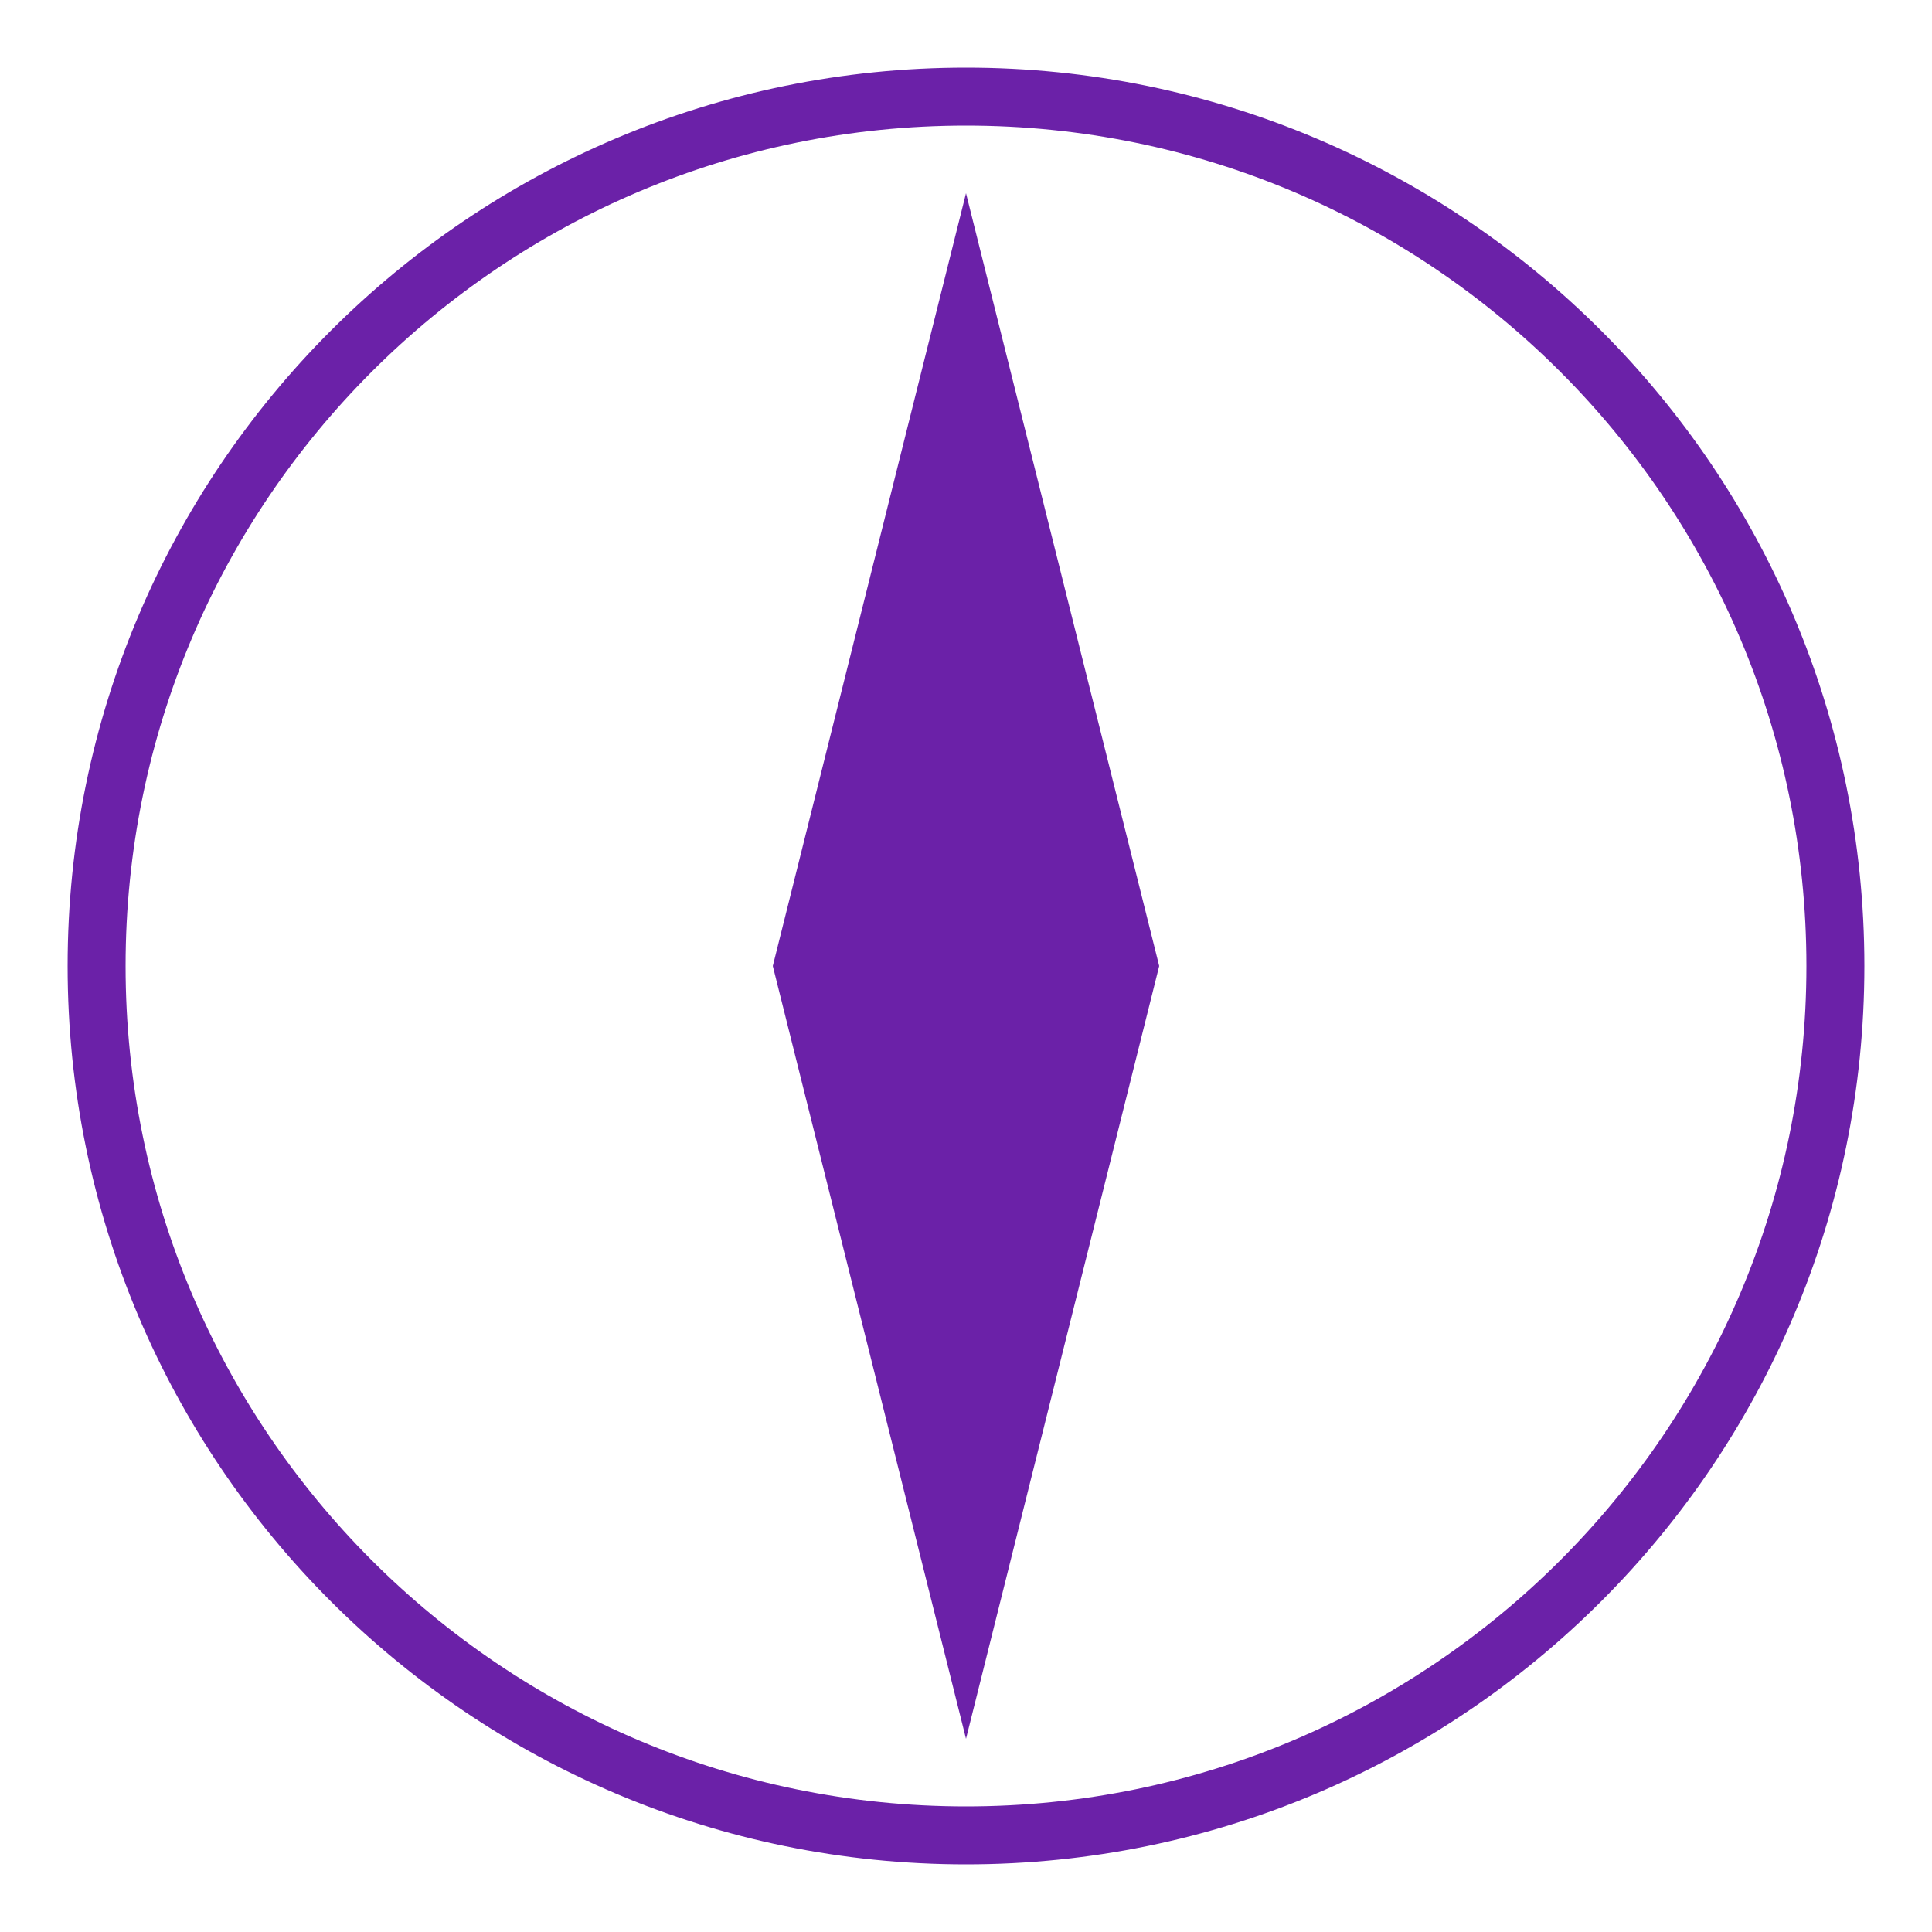
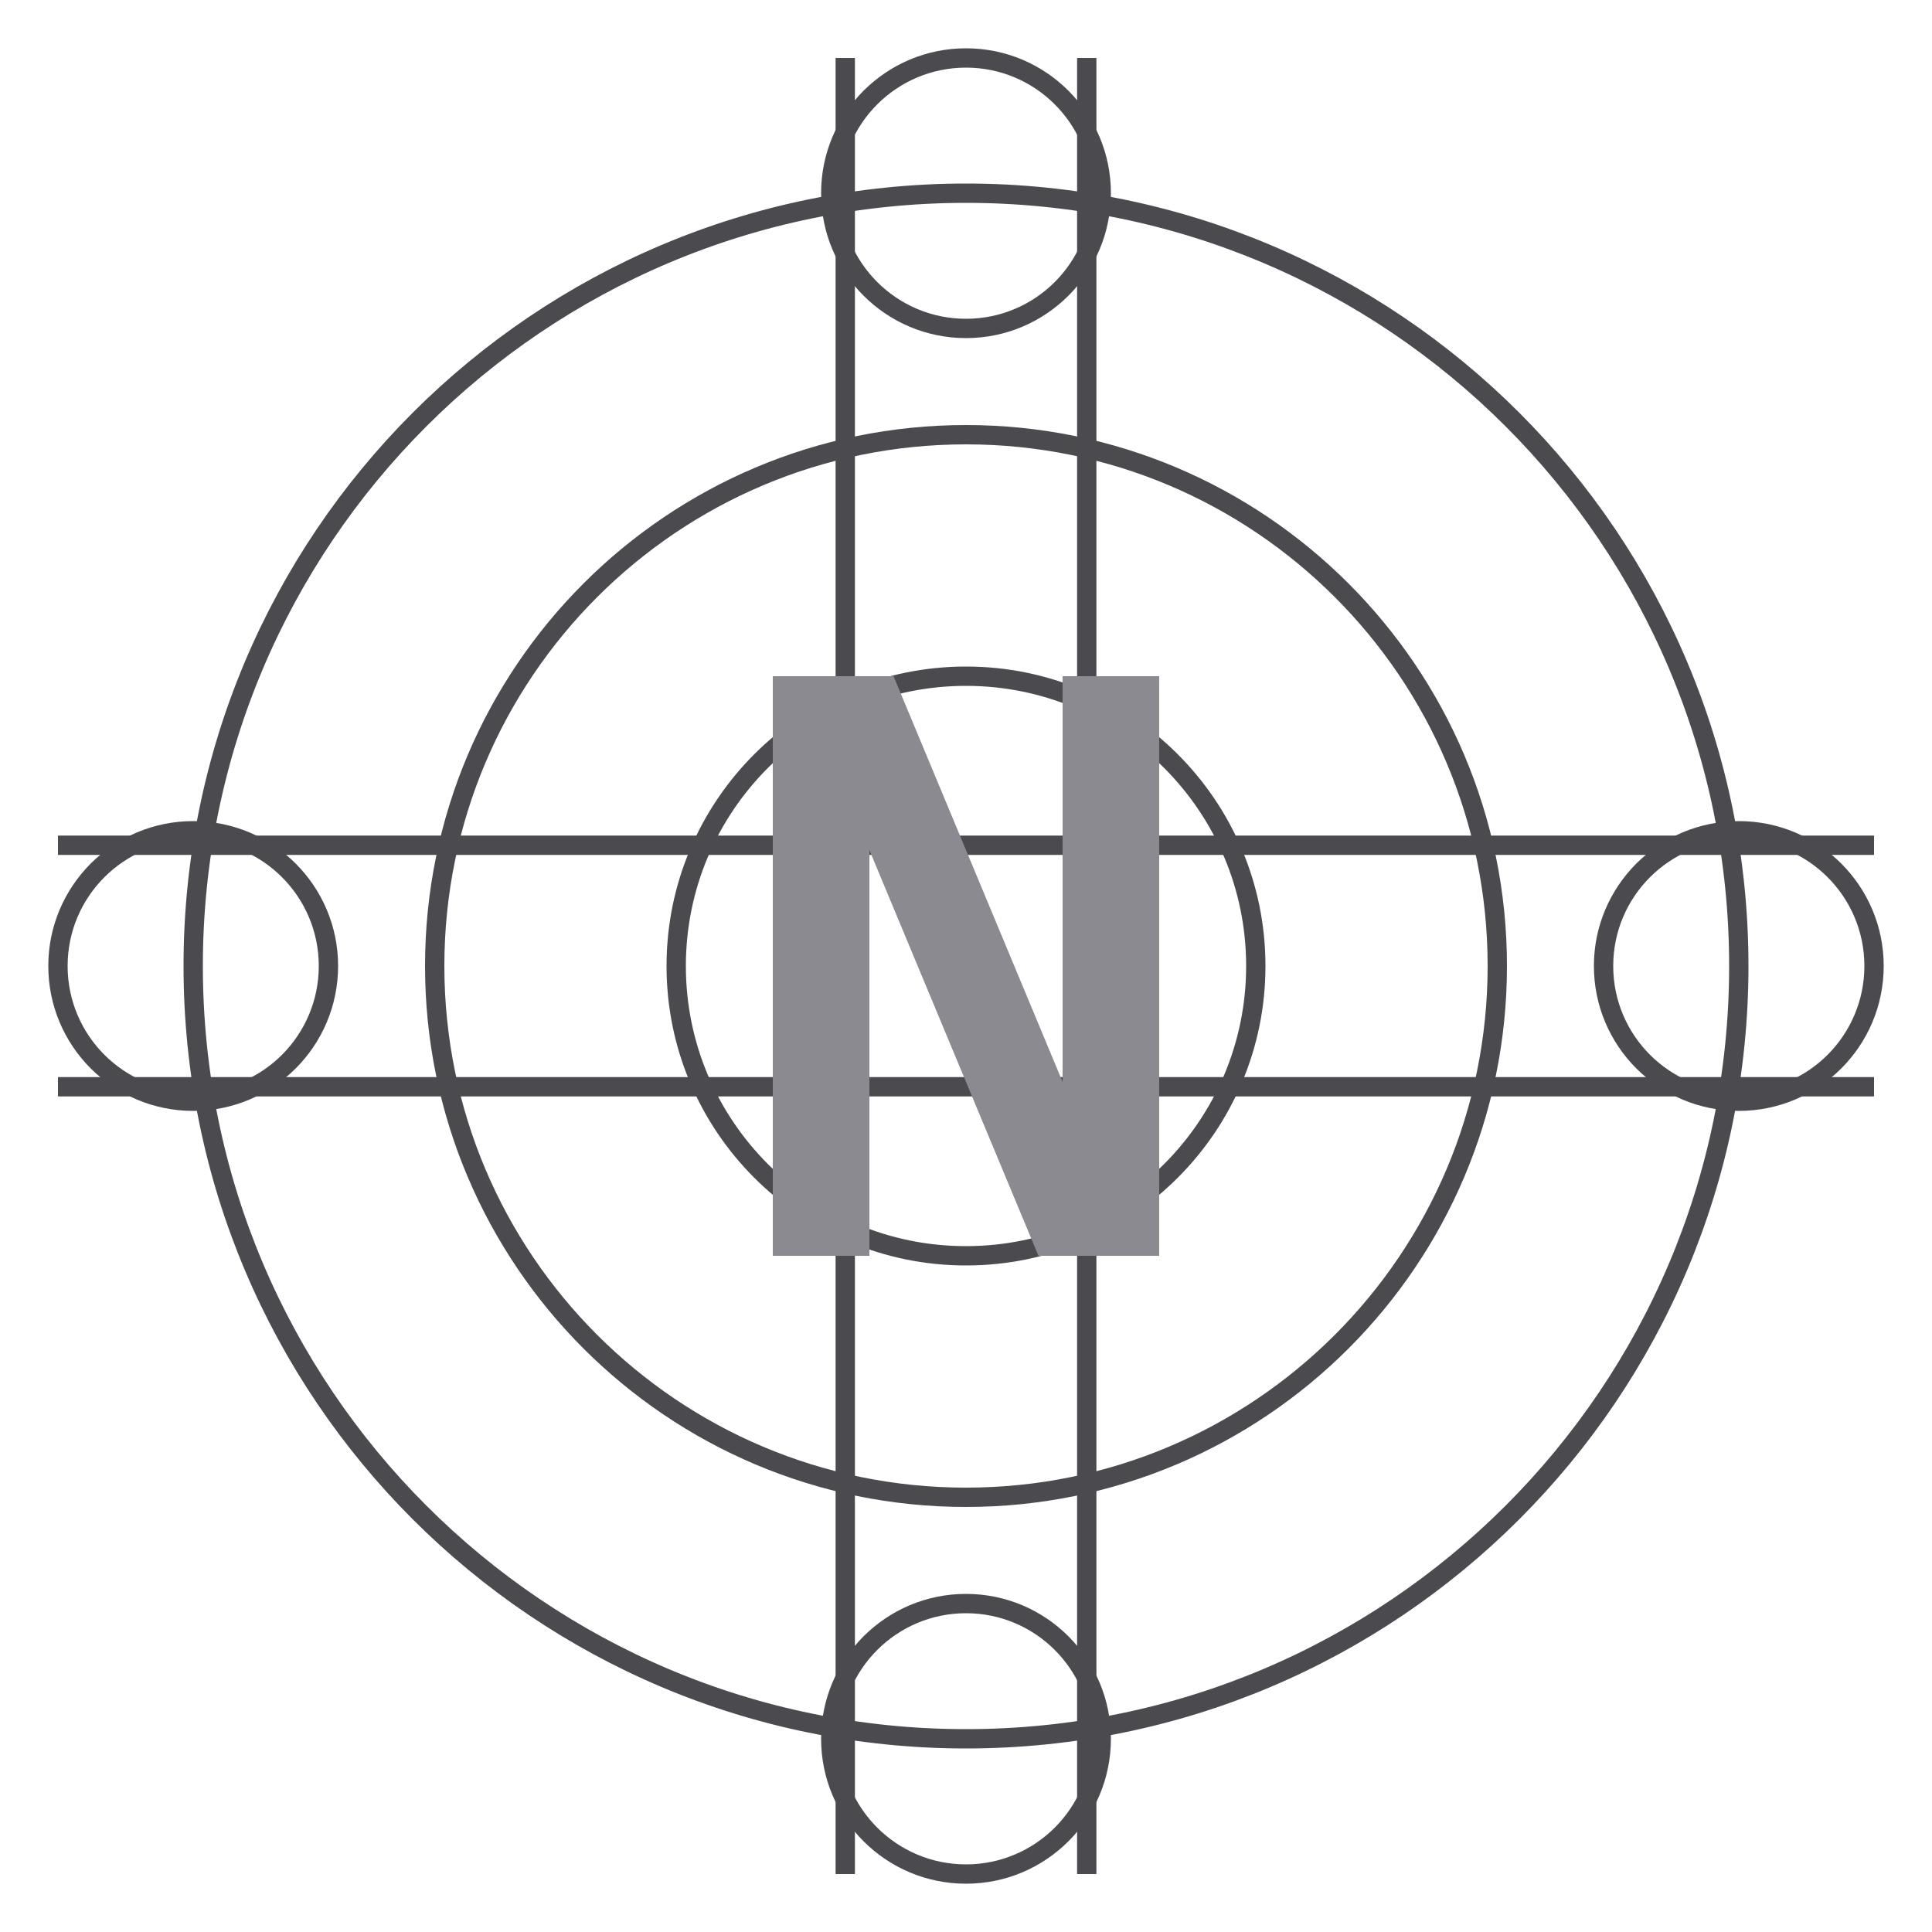
<svg xmlns="http://www.w3.org/2000/svg" viewBox="0 0 100 100" width="100" height="100">
-   <circle cx="50" cy="50" r="45" fill="none" stroke="#6B21A8" stroke-width="3" />
-   <polygon points="50,10 60,50 50,90 40,50" fill="#6B21A8" />
-   <circle cx="50" cy="50" r="8" fill="#6B21A8" />
+   <circle cx="50" cy="50" r="40" stroke="#4a4a4f" stroke-width="1" fill="none" />
+   <circle cx="50" cy="50" r="27.5" stroke="#4a4a4f" stroke-width="1" fill="none" />
+   <circle cx="50" cy="50" r="15" stroke="#4a4a4f" stroke-width="1" fill="none" />
+   <line x1="43.75" y1="3" x2="43.75" y2="97" stroke="#4a4a4f" stroke-width="1" />
+   <line x1="56.25" y1="3" x2="56.25" y2="97" stroke="#4a4a4f" stroke-width="1" />
+   <line x1="3" y1="43.75" x2="97" y2="43.75" stroke="#4a4a4f" stroke-width="1" />
+   <line x1="3" y1="56.25" x2="97" y2="56.25" stroke="#4a4a4f" stroke-width="1" />
+   <circle cx="50" cy="10" r="7" stroke="#4a4a4f" stroke-width="1" fill="none" />
+   <circle cx="50" cy="90" r="7" stroke="#4a4a4f" stroke-width="1" fill="none" />
+   <circle cx="10" cy="50" r="7" stroke="#4a4a4f" stroke-width="1" fill="none" />
+   <circle cx="90" cy="50" r="7" stroke="#4a4a4f" stroke-width="1" fill="none" />
+   <rect x="40" y="35" width="5" height="30" fill="#8a8a90" />
+   <rect x="55" y="35" width="5" height="30" fill="#8a8a90" />
+   <polygon points="41.25,35 46.25,35 58.75,65 53.75,65" fill="#8a8a90" />
</svg>
